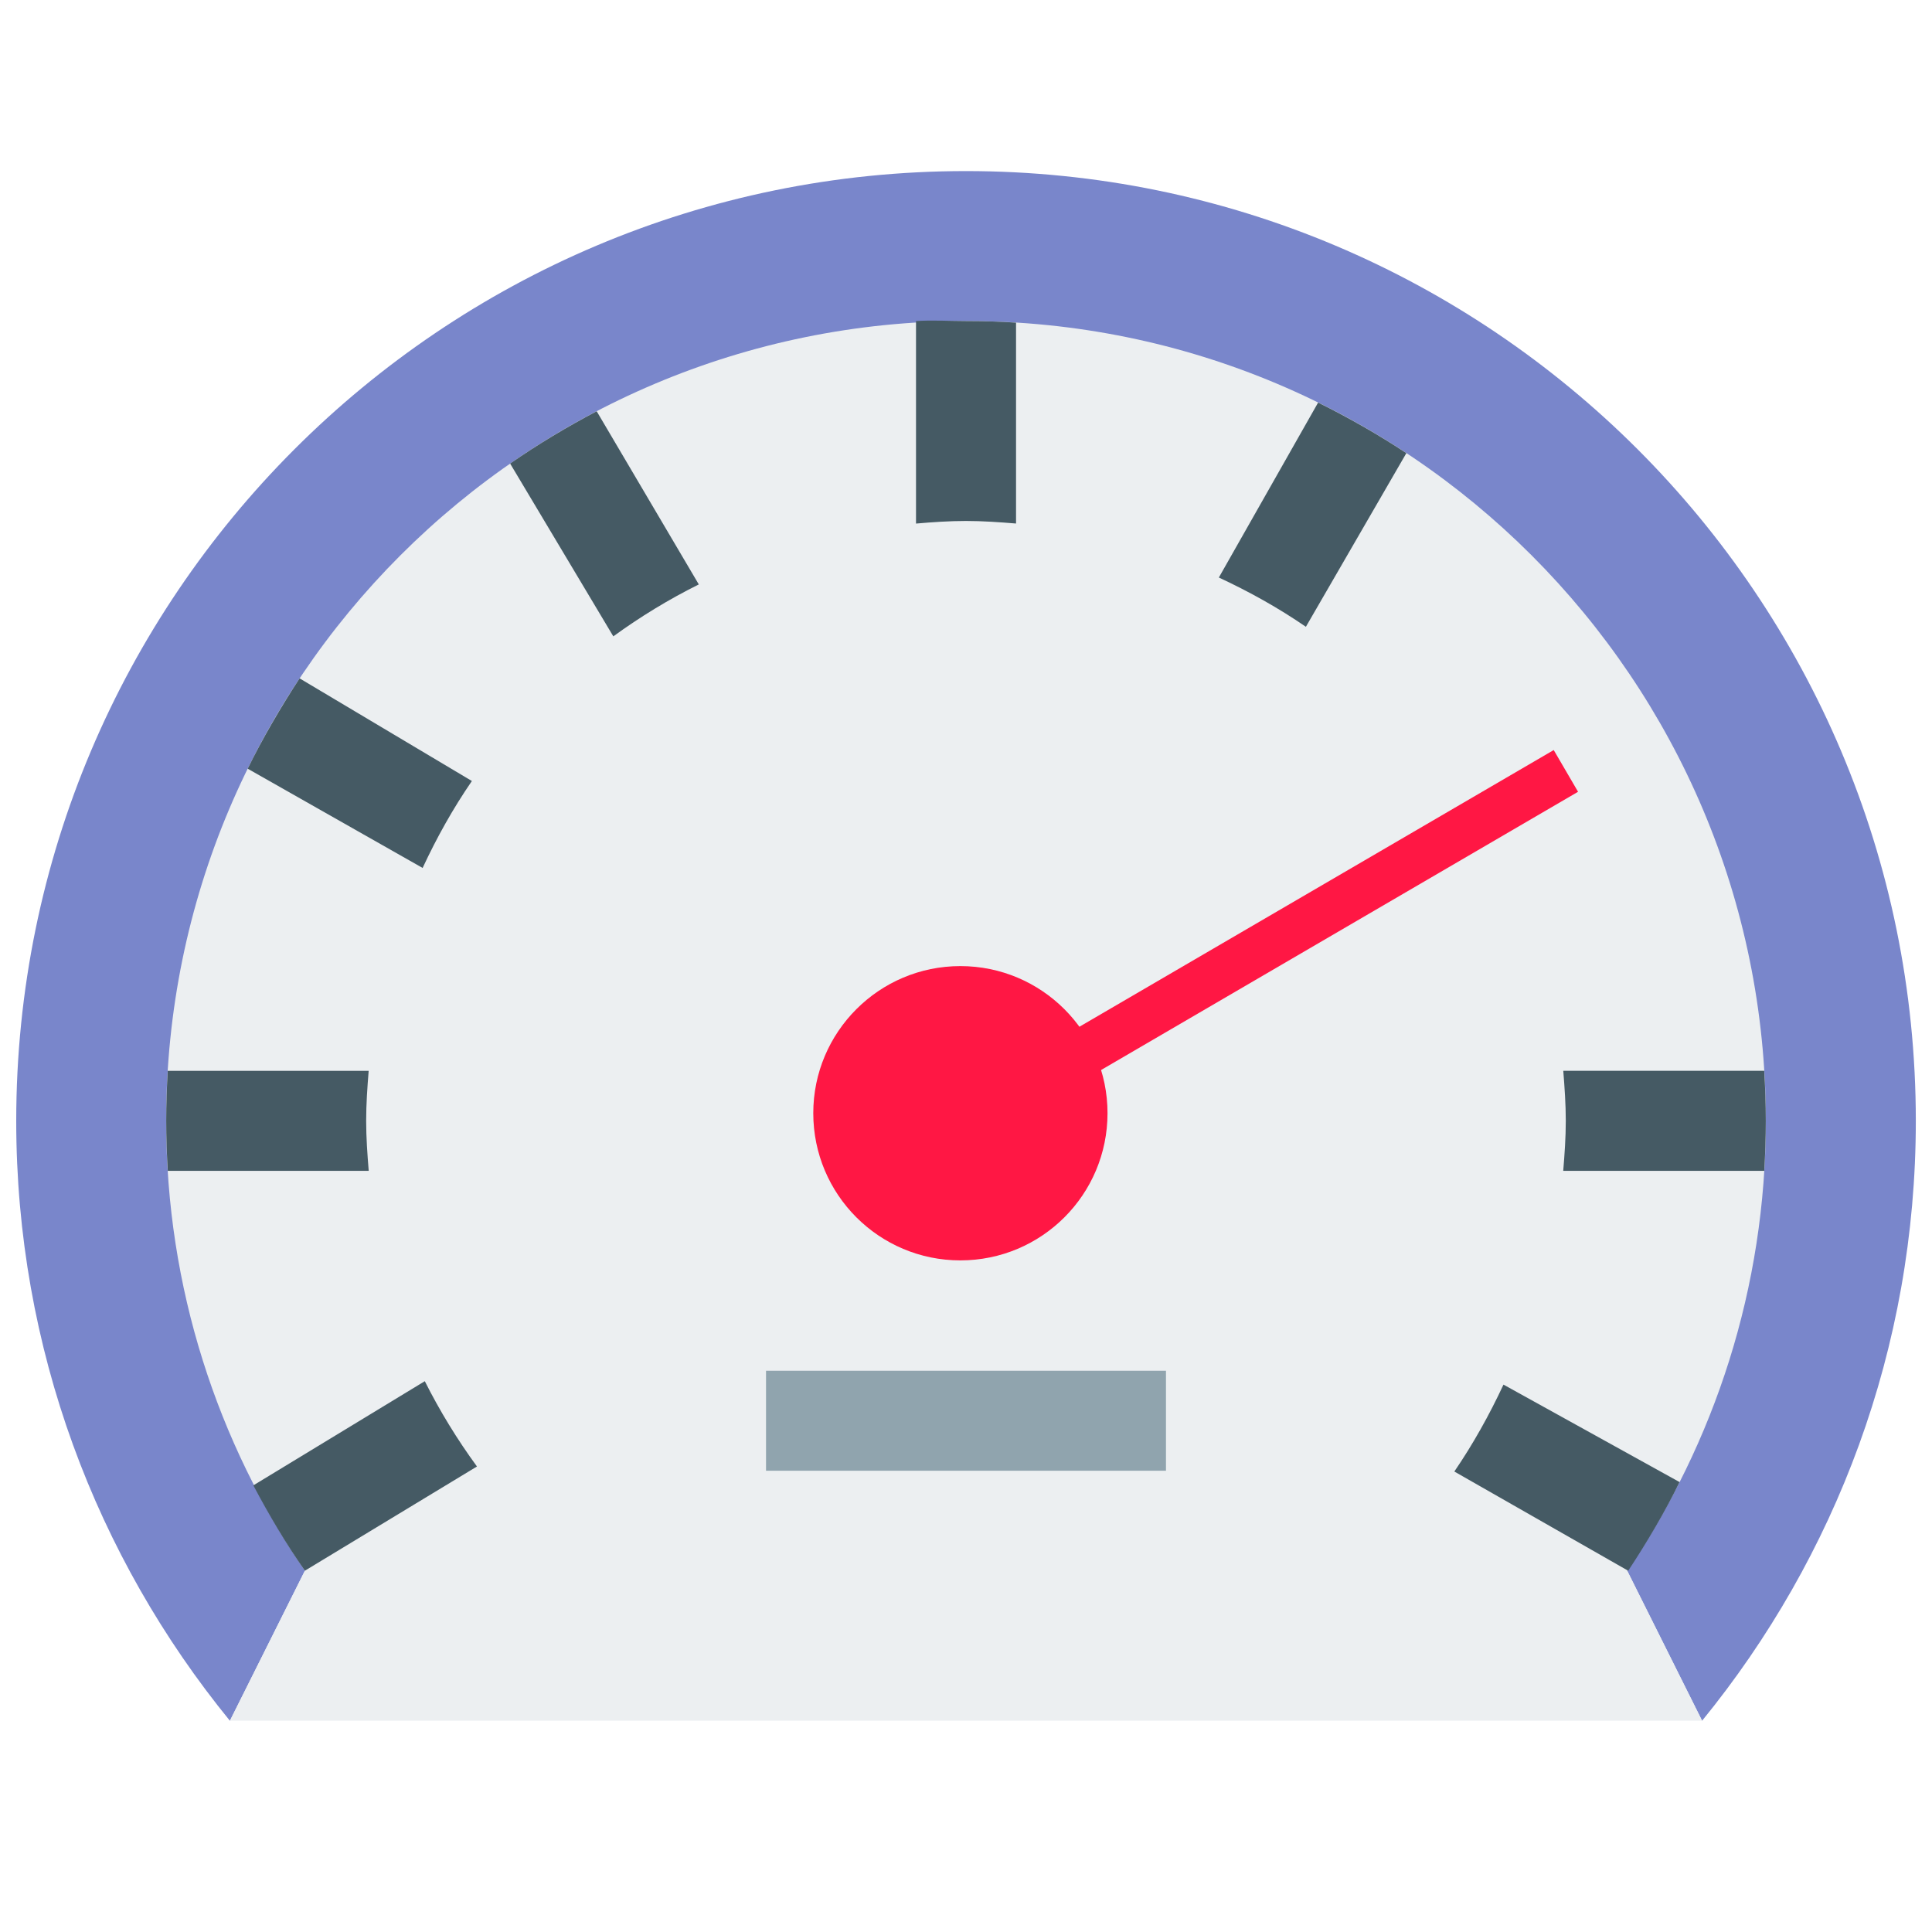
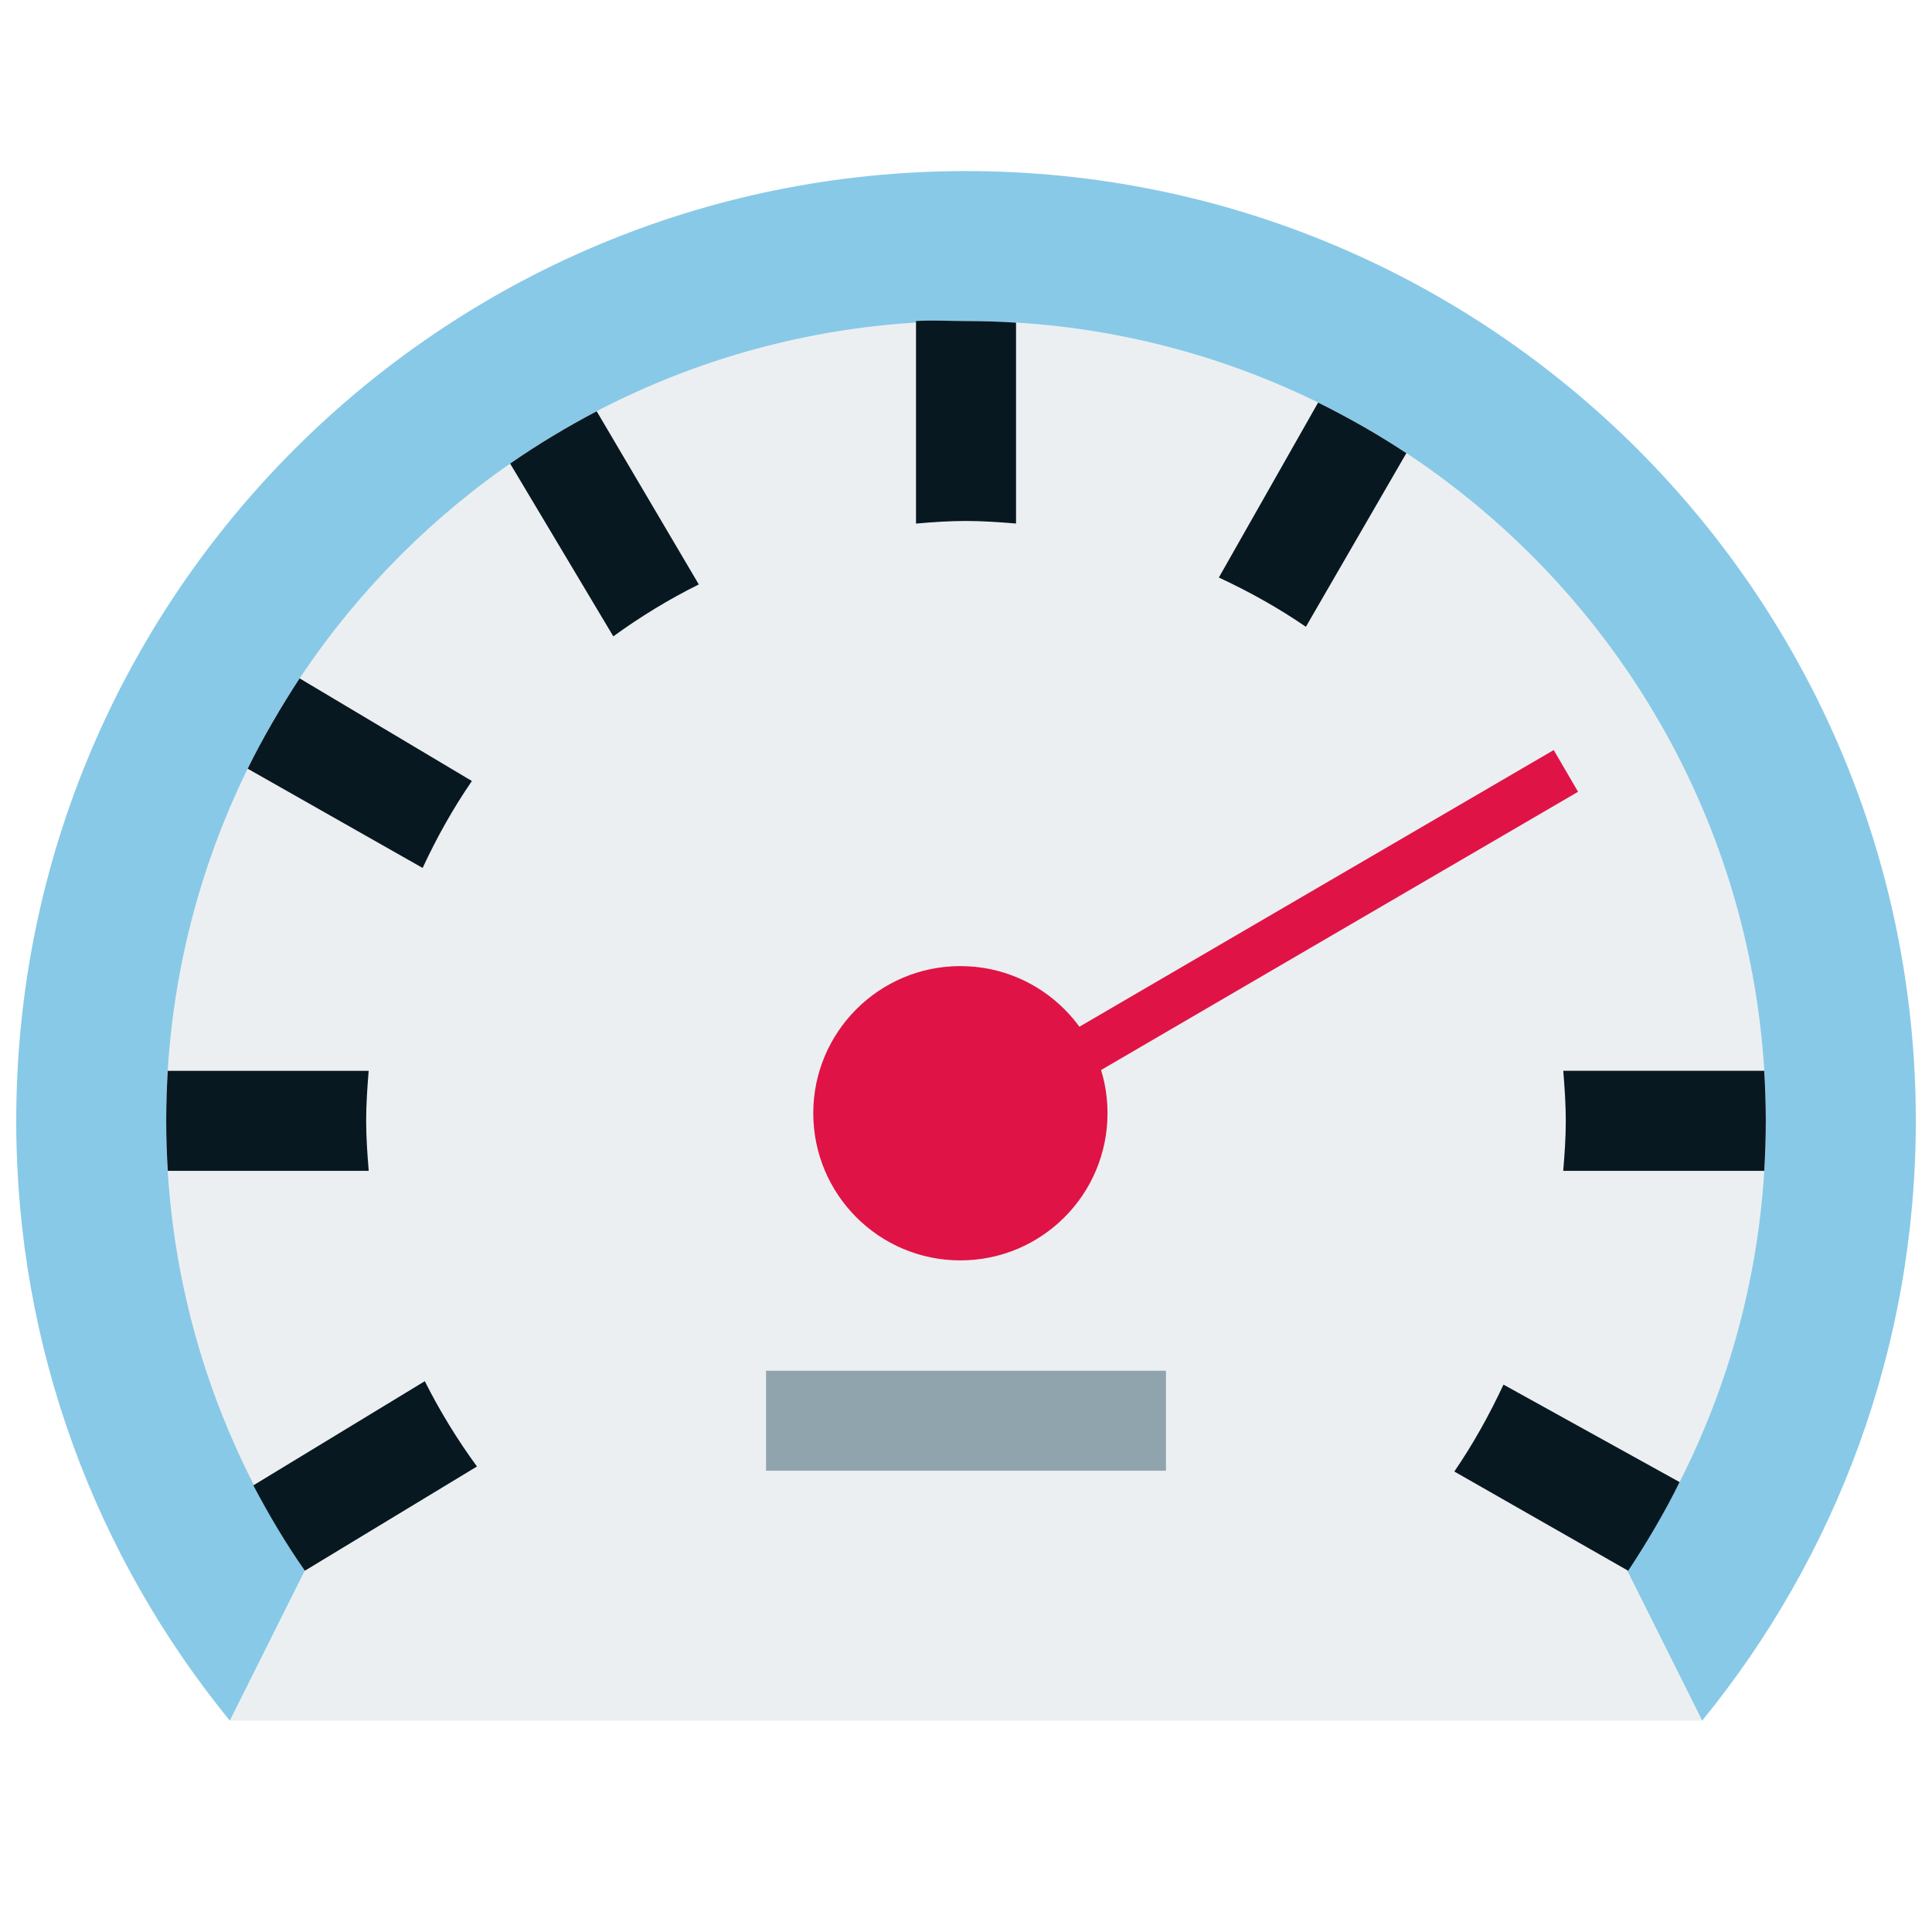
<svg xmlns="http://www.w3.org/2000/svg" width="40px" height="40px" viewBox="0 0 40 40" version="1.1">
  <defs />
  <g id="Page-1" stroke="none" stroke-width="1" fill="none" fill-rule="evenodd">
    <g id="speed">
-       <path fill="#7986CB" d="M20 3.542C9.14 3.542.336 12.347.336 23.207c0 4.713 1.66 9.032 4.424 12.42l1.552-3.105H33.69l1.55 3.104c2.763-3.387 4.425-7.706 4.425-12.42 0-10.86-8.806-19.664-19.665-19.664z" />
+       <path fill="#88C9E7" d="M20 3.542C9.14 3.542.336 12.347.336 23.207c0 4.713 1.66 9.032 4.424 12.42l1.552-3.105H33.69l1.55 3.104c2.763-3.387 4.425-7.706 4.425-12.42 0-10.86-8.806-19.664-19.665-19.664z" />
      <path fill="#ECEFF1" d="M36.56 23.206c0-9.145-7.415-16.56-16.56-16.56-9.144 0-16.56 7.415-16.56 16.56 0 3.454 1.062 6.66 2.872 9.314L4.76 35.625h30.48l-1.55-3.104c1.807-2.654 2.87-5.86 2.87-9.314z" />
-       <path fill="#455A64" d="M3.473 22.17c-.02.345-.032.687-.032 1.036 0 .35.012.69.033 1.035h4.16c-.028-.34-.053-.686-.053-1.034 0-.35.024-.694.052-1.036h-4.16zm6.402 8.192c-.407-.557-.768-1.145-1.08-1.766l-3.55 2.157c.325.614.67 1.2 1.067 1.767l3.563-2.158zm2.823-17.187c.557-.405 1.146-.765 1.77-1.075l-2.114-3.585c-.615.322-1.226.69-1.792 1.083l2.136 3.577zM8.75 17.97c.293-.63.63-1.233 1.02-1.8l-3.567-2.125c-.378.576-.77 1.247-1.075 1.87L8.75 17.97zm12.286-7.13V6.68c-.346-.023-.687-.033-1.036-.033s-.69-.022-1.035 0v4.193c.343-.03.687-.054 1.035-.054s.692.025 1.036.053zm9.074 19.626l3.6 2.055c.378-.574.76-1.215 1.064-1.836l-3.646-2.018c-.293.628-.63 1.232-1.018 1.8zm6.417-6.226c.02-.344.032-.686.032-1.034 0-.35-.012-.69-.033-1.036h-4.16c.027.342.052.687.052 1.036 0 .35-.025.693-.053 1.035h4.16zm-7.41-14.858c-.573-.38-1.205-.74-1.827-1.047l-2.055 3.622c.63.293 1.235.63 1.802 1.02l2.08-3.595z" />
+       <path fill="#081821" d="M3.473 22.17c-.02.345-.032.687-.032 1.036 0 .35.012.69.033 1.035h4.16c-.028-.34-.053-.686-.053-1.034 0-.35.024-.694.052-1.036h-4.16zm6.402 8.192c-.407-.557-.768-1.145-1.08-1.766l-3.55 2.157c.325.614.67 1.2 1.067 1.767l3.563-2.158zm2.823-17.187c.557-.405 1.146-.765 1.77-1.075l-2.114-3.585c-.615.322-1.226.69-1.792 1.083l2.136 3.577zM8.75 17.97c.293-.63.63-1.233 1.02-1.8l-3.567-2.125c-.378.576-.77 1.247-1.075 1.87L8.75 17.97zm12.286-7.13V6.68c-.346-.023-.687-.033-1.036-.033s-.69-.022-1.035 0v4.193c.343-.03.687-.054 1.035-.054s.692.025 1.036.053zm9.074 19.626l3.6 2.055c.378-.574.76-1.215 1.064-1.836l-3.646-2.018c-.293.628-.63 1.232-1.018 1.8zm6.417-6.226c.02-.344.032-.686.032-1.034 0-.35-.012-.69-.033-1.036h-4.16c.027.342.052.687.052 1.036 0 .35-.025.693-.053 1.035h4.16zm-7.41-14.858c-.573-.38-1.205-.74-1.827-1.047l-2.055 3.622c.63.293 1.235.63 1.802 1.02l2.08-3.595z" />
      <path fill="#90A4AE" d="M15.86 28.38h8.28v2.07h-8.28v-2.07z" />
-       <path fill="none" stroke="#FF1744" stroke-miterlimit="10" d="M20 23.206l12.42-7.245" />
-       <path fill="#FF1744" d="M19.883 20.002c1.683 0 3.047 1.365 3.047 3.045 0 1.685-1.363 3.048-3.047 3.048-1.682 0-3.045-1.363-3.045-3.048 0-1.68 1.363-3.045 3.045-3.045z" />
+       <path fill="none" stroke="#E01346" stroke-miterlimit="10" d="M20 23.206l12.42-7.245" />
+       <path fill="#E01346" d="M19.883 20.002c1.683 0 3.047 1.365 3.047 3.045 0 1.685-1.363 3.048-3.047 3.048-1.682 0-3.045-1.363-3.045-3.048 0-1.68 1.363-3.045 3.045-3.045z" />
    </g>
  </g>
</svg>
